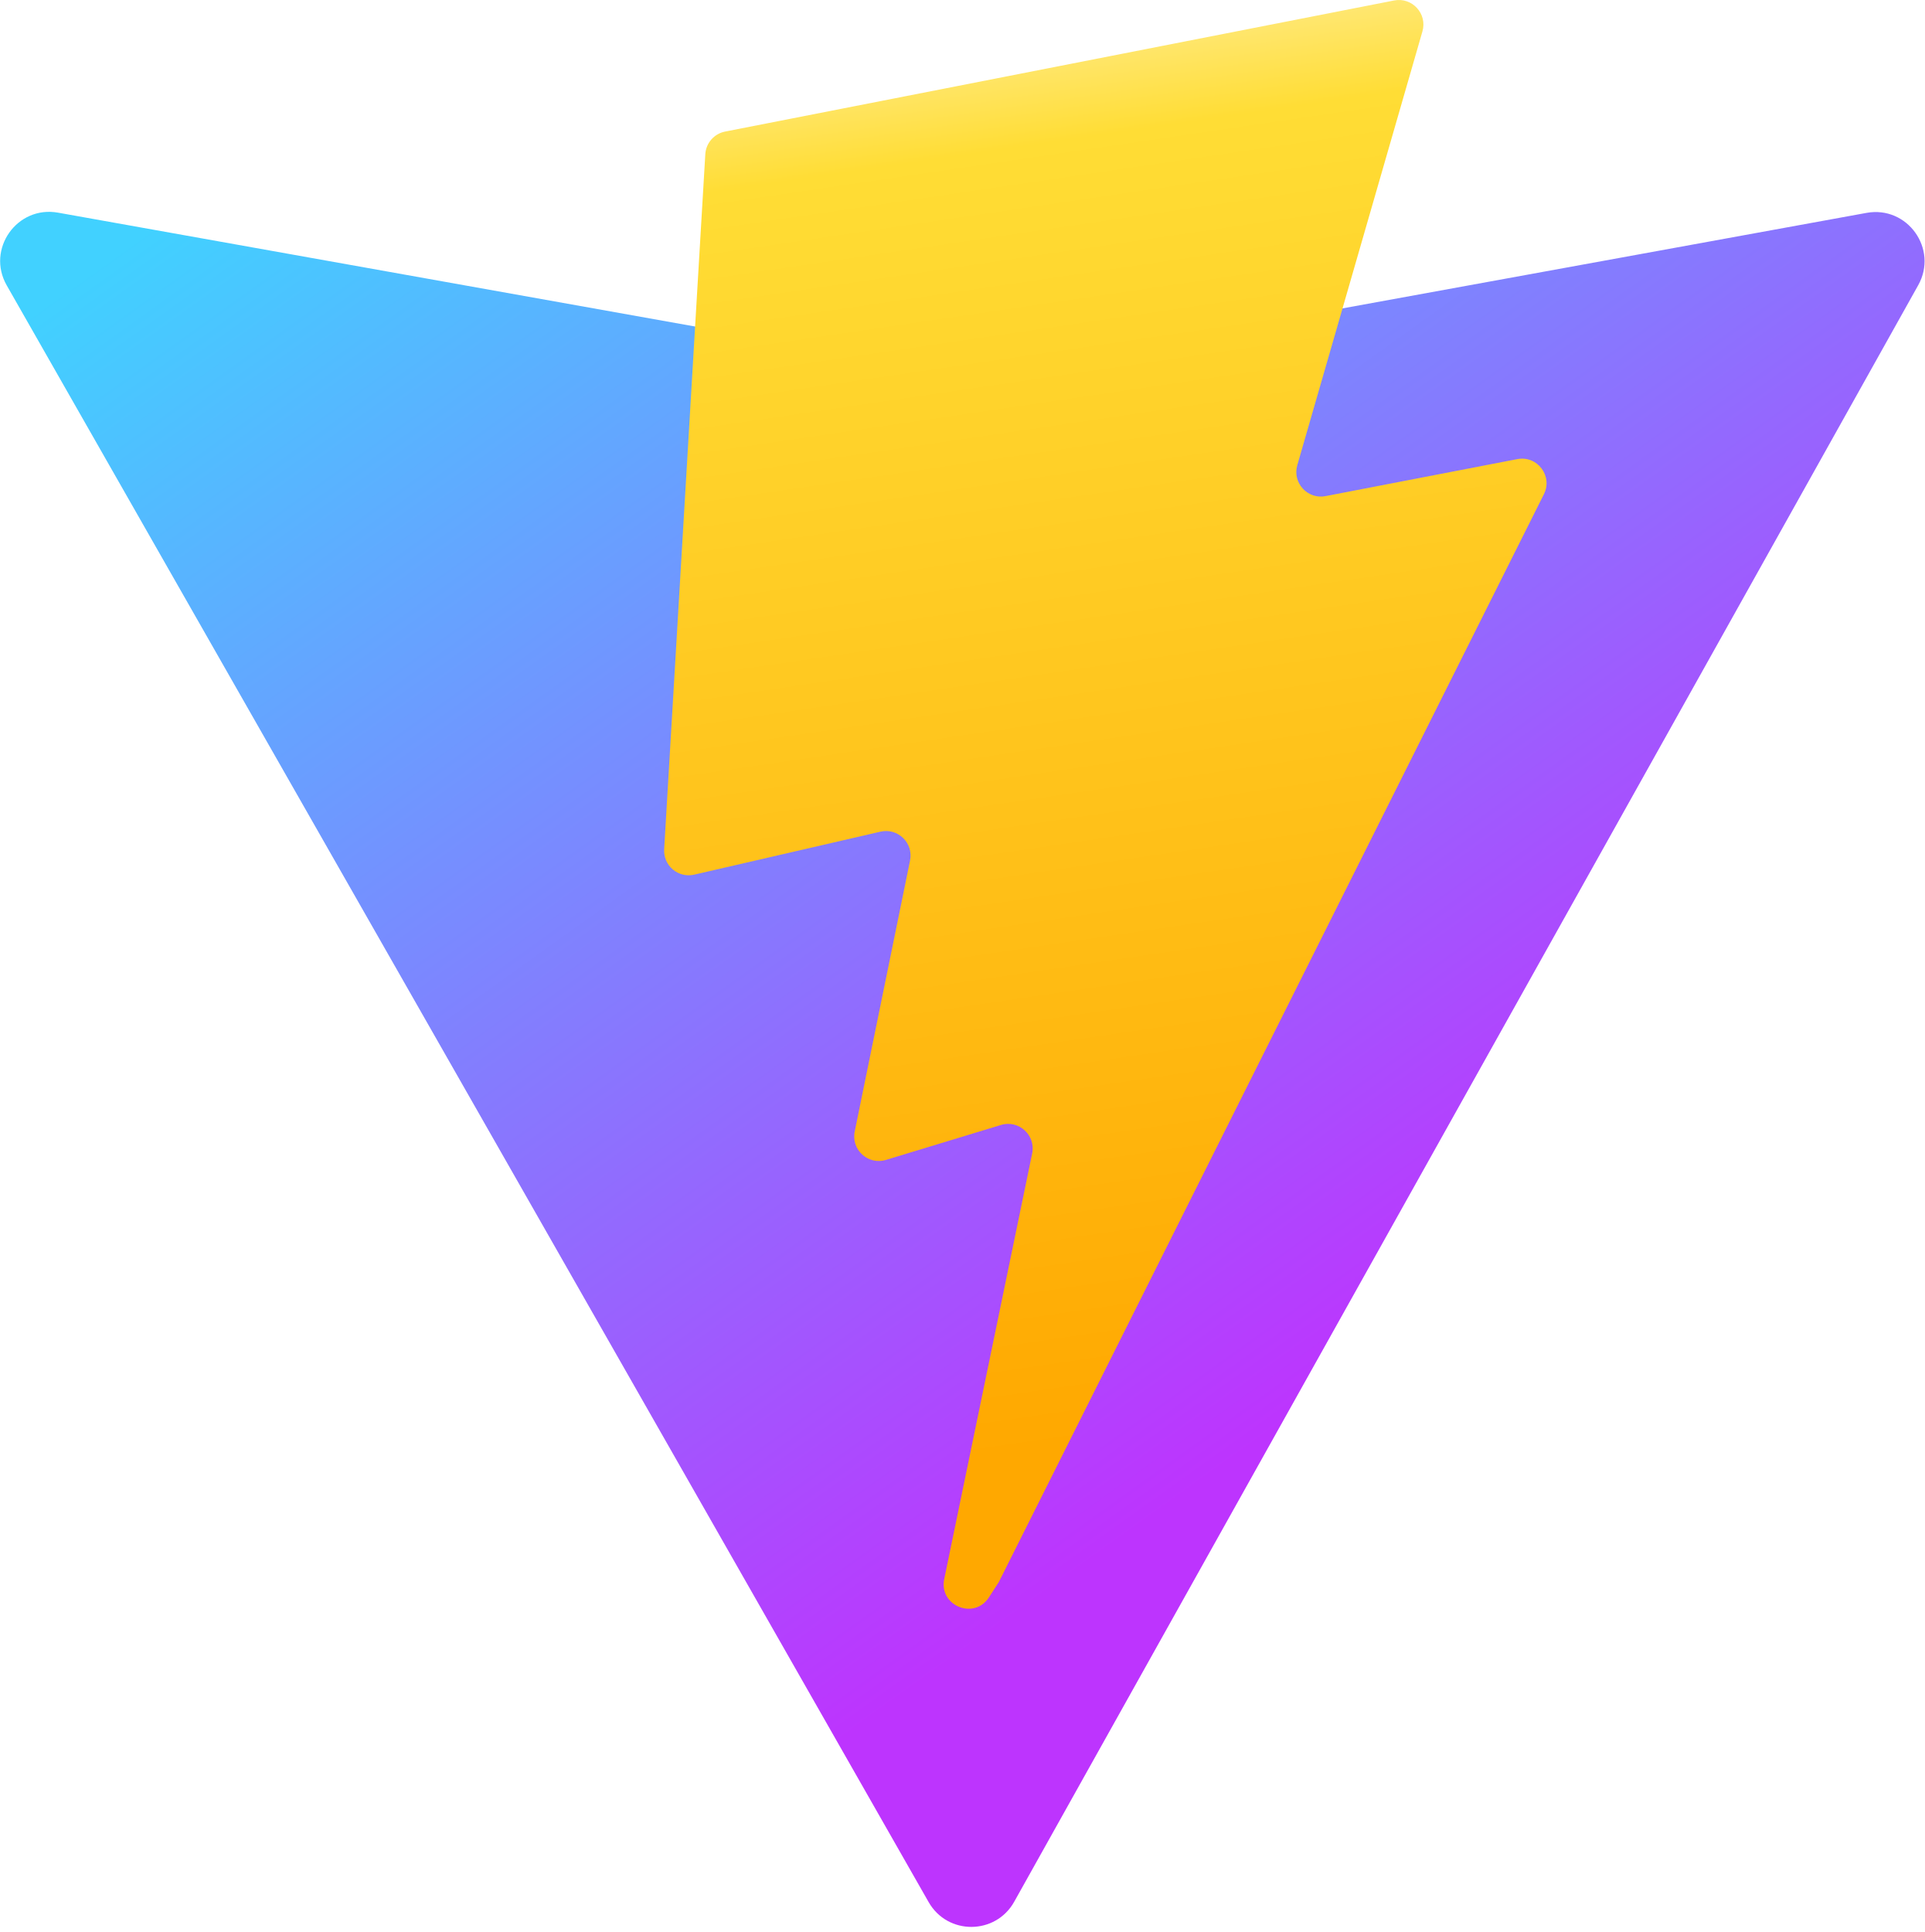
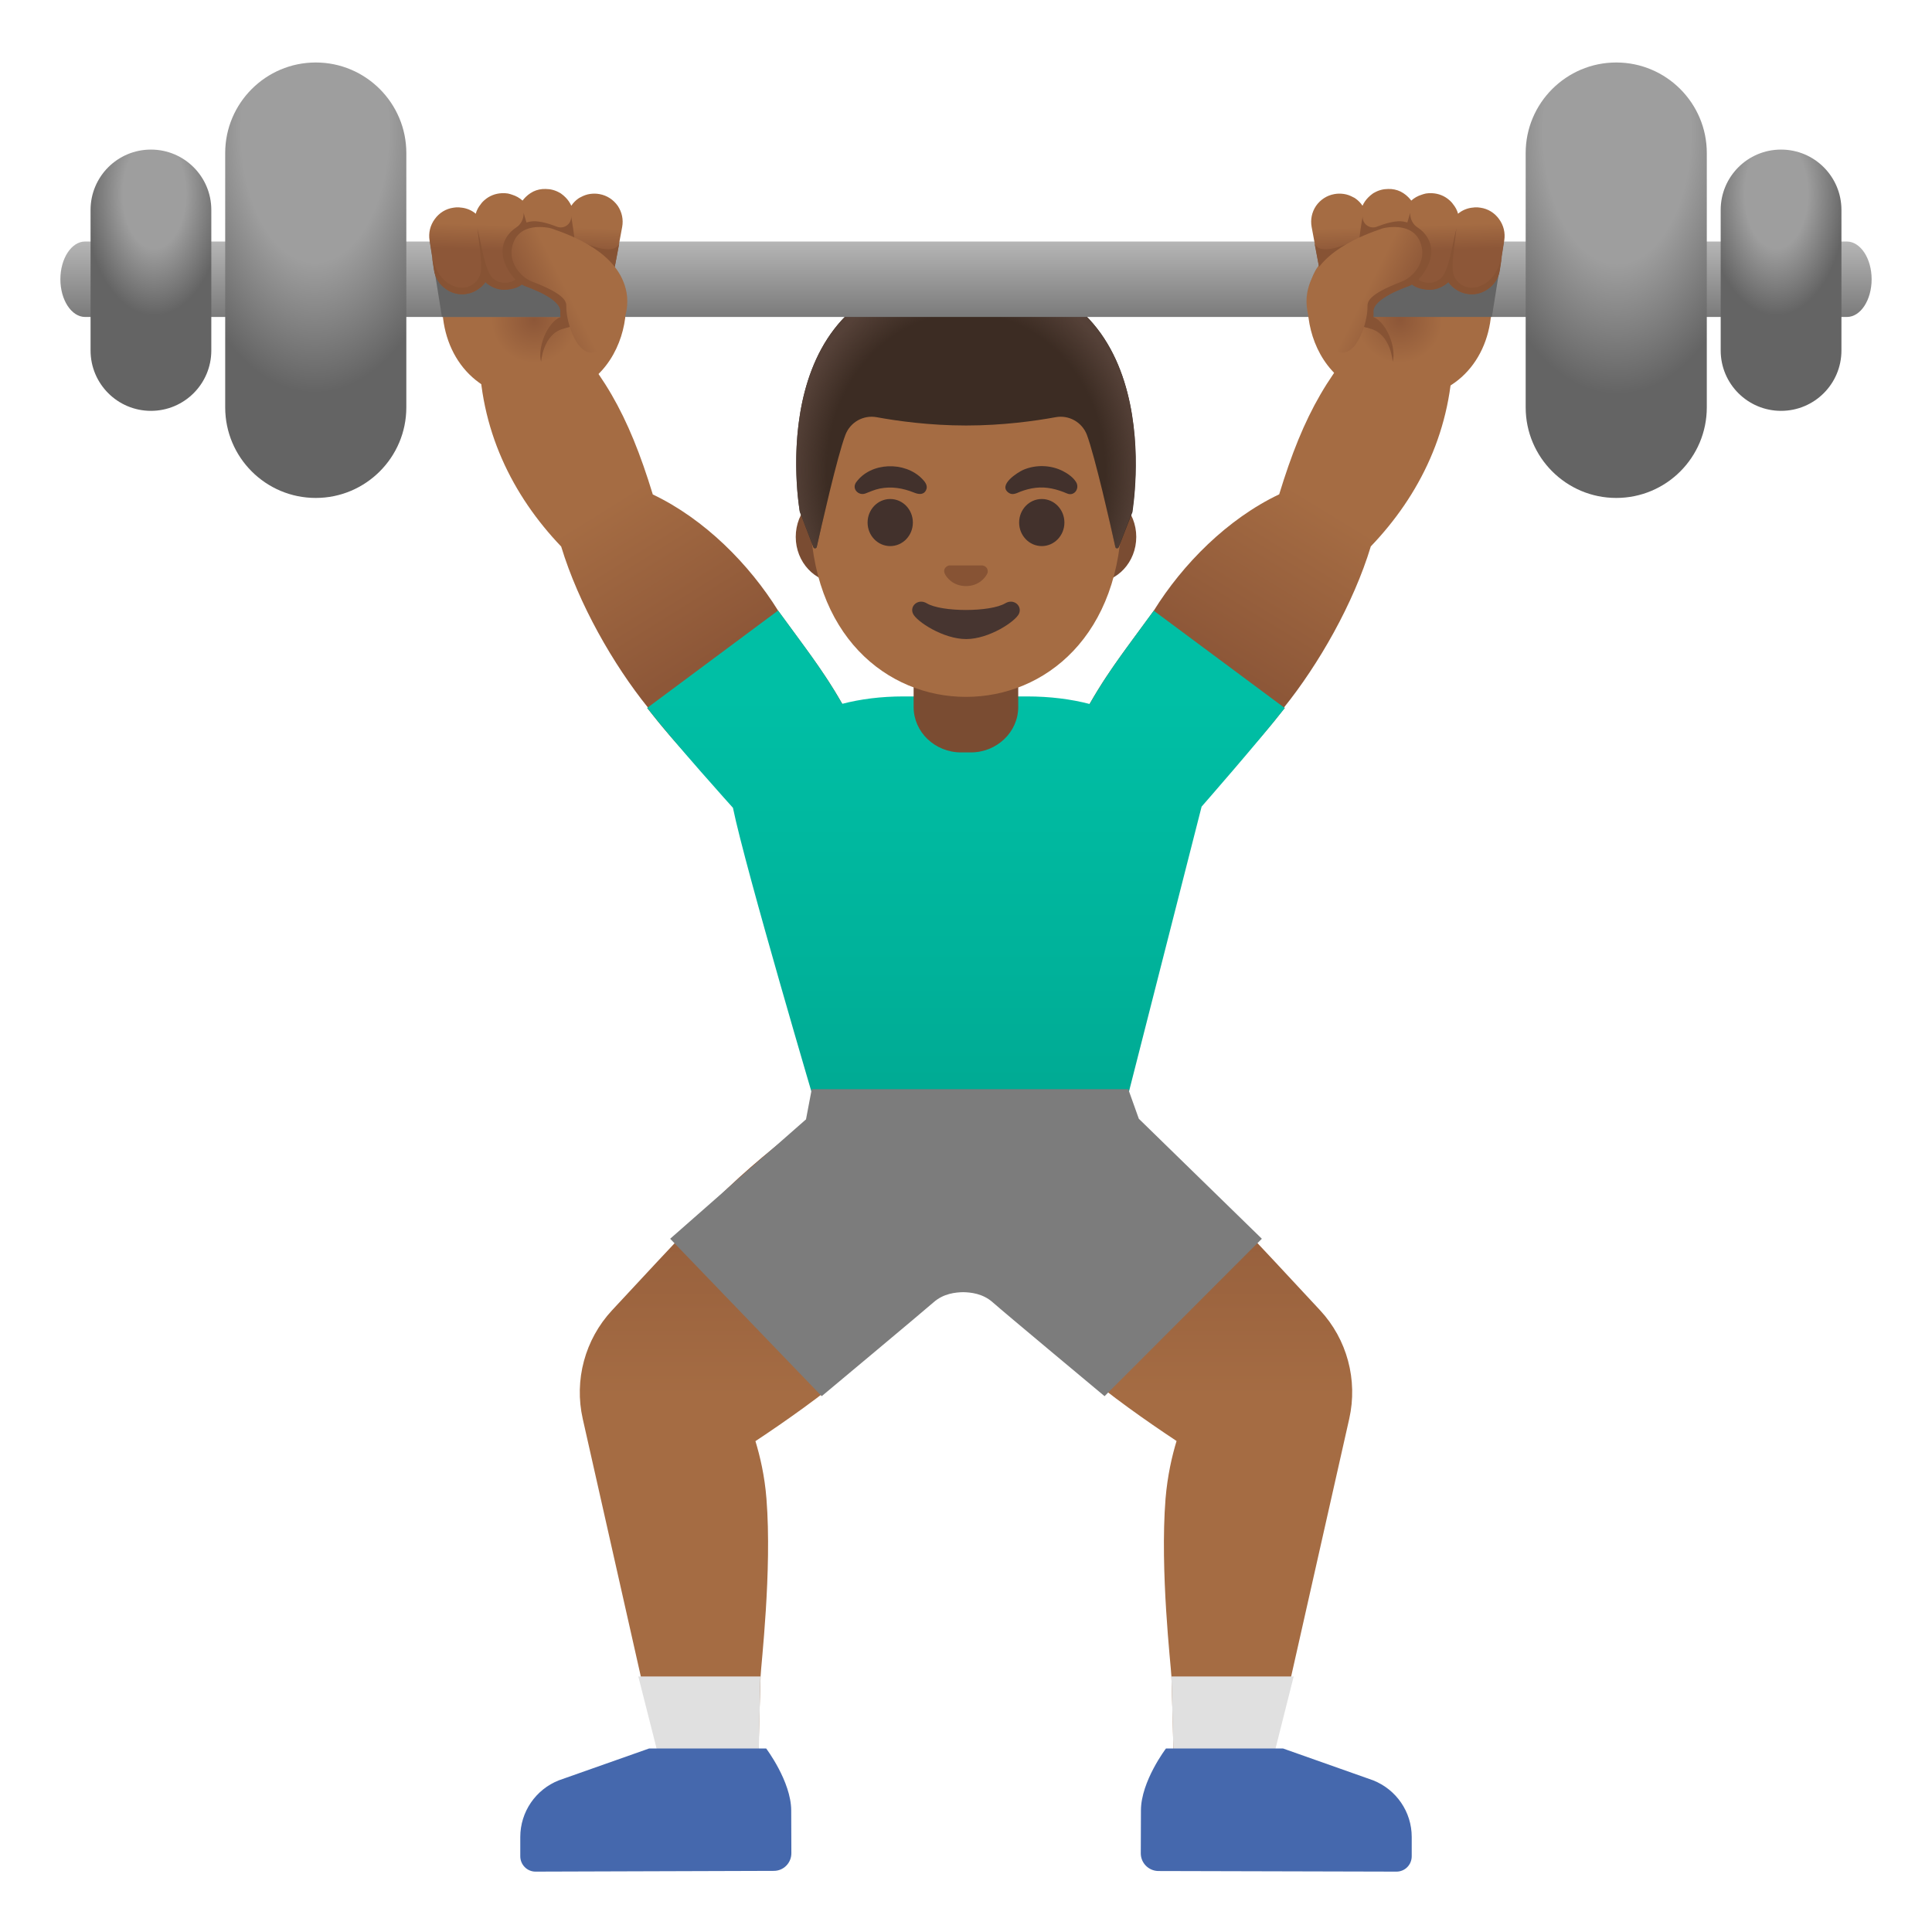
- <svg xmlns="http://www.w3.org/2000/svg" aria-hidden="true" role="img" class="iconify iconify--logos" width="31.88" height="32" preserveAspectRatio="xMidYMid meet" viewBox="0 0 256 257">
-   <defs>
-     <linearGradient id="IconifyId1813088fe1fbc01fb466" x1="-.828%" x2="57.636%" y1="7.652%" y2="78.411%">
-       <stop offset="0%" stop-color="#41D1FF" />
-       <stop offset="100%" stop-color="#BD34FE" />
-     </linearGradient>
-     <linearGradient id="IconifyId1813088fe1fbc01fb467" x1="43.376%" x2="50.316%" y1="2.242%" y2="89.03%">
-       <stop offset="0%" stop-color="#FFEA83" />
-       <stop offset="8.333%" stop-color="#FFDD35" />
-       <stop offset="100%" stop-color="#FFA800" />
-     </linearGradient>
-   </defs>
-   <path fill="url(#IconifyId1813088fe1fbc01fb466)" d="M255.153 37.938L134.897 252.976c-2.483 4.44-8.862 4.466-11.382.048L.875 37.958c-2.746-4.814 1.371-10.646 6.827-9.67l120.385 21.517a6.537 6.537 0 0 0 2.322-.004l117.867-21.483c5.438-.991 9.574 4.796 6.877 9.62Z" />
-   <path fill="url(#IconifyId1813088fe1fbc01fb467)" d="M185.432.063L96.44 17.501a3.268 3.268 0 0 0-2.634 3.014l-5.474 92.456a3.268 3.268 0 0 0 3.997 3.378l24.777-5.718c2.318-.535 4.413 1.507 3.936 3.838l-7.361 36.047c-.495 2.426 1.782 4.5 4.151 3.78l15.304-4.649c2.372-.72 4.652 1.36 4.15 3.788l-11.698 56.621c-.732 3.542 3.979 5.473 5.943 2.437l1.313-2.028l72.516-144.72c1.215-2.423-.88-5.186-3.54-4.672l-25.505 4.922c-2.396.462-4.435-1.77-3.759-4.114l16.646-57.705c.677-2.35-1.37-4.583-3.769-4.113Z" />
+ <svg xmlns="http://www.w3.org/2000/svg" width="800px" height="800px" viewBox="0 0 128 128" aria-hidden="true" role="img" class="iconify iconify--noto" preserveAspectRatio="xMidYMid meet">
+   <linearGradient id="IconifyId17ecdb2904d178eab12100" gradientUnits="userSpaceOnUse" x1="77.018" y1="71.379" x2="77.018" y2="109.706" gradientTransform="translate(0 2)">
+     <stop offset="0" stop-color="#8d5738">
+ 
+ </stop>
+     <stop offset=".5" stop-color="#a56c43">
+ 
+ </stop>
+   </linearGradient>
+   <path d="M87.45 86.8c-1.78-1.92-4.11-4.42-6.15-6.58c-3.96-4.17-8.8-7.29-8.8-7.29l-8.05 8.64s3.13 5.76 7.12 9.19c1.95 1.68 4.39 3.39 6.38 4.71c-.3.99-.6 2.28-.73 3.82c-.38 4.78.36 11.08.39 11.78c.12 3.66.16 6.37.16 6.37l6.34-.02L89.39 94c.58-2.57-.14-5.27-1.94-7.2z" fill="url(#IconifyId17ecdb2904d178eab12100)">
+ 
+ </path>
+   <linearGradient id="IconifyId17ecdb2904d178eab12101" gradientUnits="userSpaceOnUse" x1="50.982" y1="71.379" x2="50.982" y2="109.706" gradientTransform="translate(0 2)">
+     <stop offset="0" stop-color="#8d5738">
+ 
+ </stop>
+     <stop offset=".5" stop-color="#a56c43">
+ 
+ </stop>
+   </linearGradient>
+   <path d="M55.49 72.93s-4.84 3.12-8.79 7.3c-2.04 2.16-4.37 4.66-6.15 6.58a7.983 7.983 0 0 0-1.94 7.2l5.28 23.42l6.34.02s.04-2.71.16-6.37c.02-.7.77-7 .39-11.78c-.12-1.54-.43-2.83-.73-3.82c1.99-1.32 4.43-3.03 6.38-4.71c3.99-3.43 7.12-9.19 7.12-9.19l-8.06-8.65z" fill="url(#IconifyId17ecdb2904d178eab12101)">
+ 
+ </path>
+   <path fill="#e0e0e0" d="M42.29 111.07l1.61 6.35l6.34.02l.14-6.37z">
+ 
+ </path>
+   <path d="M52.42 119.94c-.01-1.92-1.66-4.1-1.66-4.1h-7.75l-5.98 2.11a4.036 4.036 0 0 0-2.56 3.75v1.28c0 .56.45 1.02 1.01 1.02l15.79-.05c.64 0 1.16-.52 1.16-1.17l-.01-2.84z" fill="#4568ad">
+ 
+ </path>
+   <path fill="#e0e0e0" d="M77.61 111.07l.17 6.37l6.33-.02l1.6-6.35z">
+ 
+ </path>
+   <path d="M90.97 117.95L85 115.84h-7.75s-1.66 2.18-1.66 4.11l-.01 2.84c0 .64.52 1.16 1.16 1.17l15.78.04c.56 0 1.01-.45 1.01-1.02v-1.28c0-1.66-1.02-3.14-2.56-3.75z" fill="#4568ad">
+ 
+ </path>
+   <linearGradient id="IconifyId17ecdb2904d178eab12102" gradientUnits="userSpaceOnUse" x1="80.671" y1="41.656" x2="93.508" y2="20.633" gradientTransform="translate(0 2)">
+     <stop offset="0" stop-color="#8d5738">
+ 
+ </stop>
+     <stop offset=".5" stop-color="#a56c43">
+ 
+ </stop>
+   </linearGradient>
+   <path d="M96.26 23.12l-4.54-2.29c-3.63 3.56-5.35 6.61-6.97 11.92c-3.43 1.63-6.39 4.62-8.31 7.71c-2.04 2.81-3.32 4.37-4.79 7.16c-1.11 2.12-.31 4.48 1.7 5.95c.95.7 1.72 1 2.47 1c.84 0 1.64-.39 2.62-1.05c2.07-1.18 4.88-4.3 6.68-6.62l-.05-.03c2.29-2.85 4.6-6.87 5.75-10.67c3.22-3.36 5.44-7.77 5.44-13.08z" fill="url(#IconifyId17ecdb2904d178eab12102)">
+ 
+ </path>
+   <linearGradient id="IconifyId17ecdb2904d178eab12103" gradientUnits="userSpaceOnUse" x1="47.197" y1="41.477" x2="34.267" y2="20.733" gradientTransform="translate(0 2)">
+     <stop offset="0" stop-color="#8d5738">
+ 
+ </stop>
+     <stop offset=".5" stop-color="#a56c43">
+ 
+ </stop>
+   </linearGradient>
+   <path d="M56.35 47.63c-1.47-2.79-2.75-4.35-4.79-7.16c-1.92-3.09-4.88-6.08-8.31-7.71c-1.63-5.33-3.35-8.37-6.98-11.93l-4.53 2.3c0 5.31 2.22 9.71 5.44 13.08c1.15 3.79 3.45 7.82 5.75 10.67l-.05.03c1.8 2.32 4.61 5.44 6.68 6.62c.98.66 1.78 1.05 2.62 1.05c.75 0 1.52-.31 2.47-1c2-1.47 2.81-3.84 1.7-5.95z" fill="url(#IconifyId17ecdb2904d178eab12103)">
+ 
+ </path>
+   <linearGradient id="IconifyId17ecdb2904d178eab12104" gradientUnits="userSpaceOnUse" x1="64" y1="44.123" x2="64" y2="69.62" gradientTransform="translate(0 2)">
+     <stop offset="0" stop-color="#00bfa5">
+ 
+ </stop>
+     <stop offset=".705" stop-color="#00b29a">
+ 
+ </stop>
+     <stop offset="1" stop-color="#00ab94">
+ 
+ </stop>
+   </linearGradient>
+   <path d="M76.44 40.46c-1.79 2.46-2.99 3.97-4.25 6.18c-1.23-.32-2.62-.5-4.16-.5h-8.17c-1.51 0-2.86.18-4.06.49c-1.26-2.21-2.46-3.72-4.25-6.18l-8.67 6.45c1.8 2.32 5.68 6.62 5.68 6.62c.83 4.06 5.61 20.2 5.61 20.2h20.27l5.17-20.28s3.75-4.28 5.51-6.53l-8.68-6.45z" fill="url(#IconifyId17ecdb2904d178eab12104)">
+ 
+ </path>
+   <path d="M60.53 46.84c0 1.66 1.41 3.01 3.15 3.01h.63c1.74 0 3.15-1.35 3.15-3.01v-3.67h-6.93v3.67z" fill="#7a4c32">
+ 
+ </path>
+   <path d="M55.54 38.6c-1.55 0-2.82-1.36-2.82-3.03s1.26-3.03 2.82-3.03h16.92c1.55 0 2.82 1.36 2.82 3.03s-1.26 3.03-2.82 3.03H55.54z" fill="#7a4c32">
+ 
+ </path>
+   <path d="M64 19.95c-5.36 0-10.32 5.73-10.32 13.97c0 8.2 5.11 12.25 10.32 12.25s10.32-4.05 10.32-12.25c0-8.24-4.96-13.97-10.32-13.97z" fill="#a56c43">
+ 
+ </path>
+   <path d="M65.19 37.49l-.1-.03H62.9c-.03 0-.07.01-.1.03c-.2.08-.31.29-.21.51c.09.22.53.83 1.41.83c.88 0 1.31-.61 1.41-.83a.38.38 0 0 0-.22-.51z" fill="#875334">
+ 
+ </path>
+   <path d="M66.6 39.97c-.99.59-4.22.59-5.2 0c-.57-.34-1.15.18-.91.69c.23.51 2 1.68 3.52 1.68s3.27-1.17 3.5-1.68s-.34-1.03-.91-.69z" fill="#473530">
+ 
+ </path>
+   <g fill="#42312c">
+     <ellipse cx="58.98" cy="34.62" rx="1.5" ry="1.56">
+ 
+ </ellipse>
+     <ellipse cx="69.02" cy="34.62" rx="1.5" ry="1.56">
+ 
+ </ellipse>
+   </g>
+   <g fill="#42312c">
+     <path d="M56.71 31.97c.97-1.37 3.24-1.42 4.38-.25c.2.2.41.47.26.76c-.17.33-.5.27-.78.16c-.74-.3-1.5-.43-2.29-.27c-.34.07-.64.21-.96.33c-.45.15-.89-.31-.61-.73z">
+ 
+ </path>
+     <path d="M70.71 32.7c-.68-.29-1.36-.47-2.11-.38c-.34.04-.67.13-.99.25c-.25.1-.52.26-.78.08c-.74-.51.58-1.35.96-1.52c.84-.36 1.84-.33 2.65.09c.32.17.67.41.86.73c.24.41-.12.94-.59.75z">
+ 
+ </path>
+   </g>
+   <path d="M64 18.04h-.01c-13.83.07-11 15.87-11 15.87s.62 1.63.9 2.35c.04.1.19.09.22-.02c.3-1.32 1.36-6.01 1.9-7.43a1.86 1.86 0 0 1 2.07-1.17c1.36.25 3.51.55 5.9.55h.06c2.38 0 4.54-.3 5.9-.55c.88-.16 1.75.33 2.07 1.17c.53 1.42 1.59 6.08 1.89 7.42c.02.11.18.12.22.02l.91-2.33c-.03 0 2.81-15.8-11.03-15.88z" fill="#3c2c23">
+ 
+ </path>
+   <radialGradient id="IconifyId17ecdb2904d178eab12105" cx="64" cy="29.27" r="11.597" gradientTransform="matrix(1 0 0 1.1282 0 -1.867)" gradientUnits="userSpaceOnUse">
+     <stop offset=".794" stop-color="#554138" stop-opacity="0">
+ 
+ </stop>
+     <stop offset="1" stop-color="#554138">
+ 
+ </stop>
+   </radialGradient>
+   <path d="M75 33.92s2.83-15.8-11-15.87h-.01h-.01c-.22 0-.43.01-.63.01c-.41.02-.81.05-1.19.09h-.01c-.03 0-.05.01-.08.01c-11.65 1.47-9.08 15.75-9.08 15.75l.91 2.34c.04.1.19.09.21-.01c.3-1.33 1.36-6 1.89-7.42a1.86 1.86 0 0 1 2.07-1.17c1.36.25 3.51.55 5.9.55h.06c2.38 0 4.54-.3 5.9-.55c.88-.16 1.75.33 2.07 1.17c.54 1.42 1.6 6.12 1.89 7.43c.02.11.17.12.21.02c.28-.72.9-2.35.9-2.35z" fill="url(#IconifyId17ecdb2904d178eab12105)">
+ 
+ </path>
+   <radialGradient id="IconifyId17ecdb2904d178eab12106" cx="35.39" cy="19.198" r="5.677" gradientTransform="translate(0 2)" gradientUnits="userSpaceOnUse">
+     <stop offset="0" stop-color="#8d5738">
+ 
+ </stop>
+     <stop offset=".5" stop-color="#a56c43">
+ 
+ </stop>
+   </radialGradient>
+   <path d="M40.26 17.16c-.9-.53-5.17-1.2-8.12-1.2c-1.62 0-2.83.21-2.83.76l-.01 3.43c-.01 3.45 2.24 6.27 5.96 6.28h.01c6.74 0 7.27-7.94 4.99-9.27z" fill="url(#IconifyId17ecdb2904d178eab12106)">
+ 
+ </path>
+   <path d="M40.02 20.82c-.04.13-.39.26-.77.36h-.01c-.44.11-.96.33-1.93.6c-1.35.38-1.46 2.19-1.46 2.19c-.25-.94.39-2.59 1.28-2.97v-.01c.42-.2.89-.31 1.39-.39c.08-.01.28-.02.53-.01h.01c.45.01 1.01.07.96.23z" fill="#875334">
+ 
+ </path>
+   <linearGradient id="IconifyId17ecdb2904d178eab12107" gradientUnits="userSpaceOnUse" x1="64" y1="13.379" x2="64" y2="19.437" gradientTransform="translate(0 2)">
+     <stop offset="0" stop-color="#bdbdbd">
+ 
+ </stop>
+     <stop offset="1" stop-color="#757575">
+ 
+ </stop>
+   </linearGradient>
+   <path d="M124 18.5c0 1.38-.73 2.5-1.64 2.5H5.64C4.74 21 4 19.88 4 18.5S4.74 16 5.64 16h116.71c.91 0 1.65 1.12 1.65 2.5z" fill="url(#IconifyId17ecdb2904d178eab12107)">
+ 
+ </path>
+   <radialGradient id="IconifyId17ecdb2904d178eab12108" cx="-102.258" cy="115.861" r="24.348" gradientTransform="matrix(0 .9016 .507 0 -37.874 100.877)" gradientUnits="userSpaceOnUse">
+     <stop offset=".396" stop-color="#9e9e9e">
+ 
+ </stop>
+     <stop offset=".79" stop-color="#646464">
+ 
+ </stop>
+   </radialGradient>
+   <path d="M20.92 32.99c3.31 0 6-2.69 6-6V10.14c0-3.31-2.69-6-6-6s-6 2.69-6 6v16.85c0 3.31 2.68 6 6 6z" fill="url(#IconifyId17ecdb2904d178eab12108)">
+ 
+ </path>
+   <radialGradient id="IconifyId17ecdb2904d178eab12109" cx="-1251.918" cy="123.75" r="24.348" gradientTransform="matrix(0 .9016 -.507 0 169.876 1137.497)" gradientUnits="userSpaceOnUse">
+     <stop offset=".396" stop-color="#9e9e9e">
+ 
+ </stop>
+     <stop offset=".79" stop-color="#646464">
+ 
+ </stop>
+   </radialGradient>
+   <path d="M107.08 32.99c-3.31 0-6-2.69-6-6V10.14c0-3.31 2.69-6 6-6s6 2.69 6 6v16.85c0 3.31-2.68 6-6 6z" fill="url(#IconifyId17ecdb2904d178eab12109)">
+ 
+ </path>
+   <radialGradient id="IconifyId17ecdb2904d178eab12110" cx="-172.46" cy="114.075" r="3.543" gradientTransform="matrix(1.3333 0 0 -2.3062 240.163 275.933)" gradientUnits="userSpaceOnUse">
+     <stop offset=".441" stop-color="#9e9e9e">
+ 
+ </stop>
+     <stop offset=".985" stop-color="#646464">
+ 
+ </stop>
+   </radialGradient>
+   <path d="M10 27.22c2.21 0 4-1.79 4-4v-9.31c0-2.21-1.79-4-4-4s-4 1.79-4 4v9.31c0 2.21 1.79 4 4 4z" fill="url(#IconifyId17ecdb2904d178eab12110)">
+ 
+ </path>
+   <radialGradient id="IconifyId17ecdb2904d178eab12111" cx="-1204.1" cy="114.075" r="3.543" gradientTransform="matrix(-1.3333 0 0 -2.3062 -1487.734 275.933)" gradientUnits="userSpaceOnUse">
+     <stop offset=".441" stop-color="#9e9e9e">
+ 
+ </stop>
+     <stop offset=".985" stop-color="#646464">
+ 
+ </stop>
+   </radialGradient>
+   <path d="M118 27.22c-2.21 0-4-1.79-4-4v-9.31c0-2.21 1.79-4 4-4s4 1.79 4 4v9.31c0 2.21-1.79 4-4 4z" fill="url(#IconifyId17ecdb2904d178eab12111)">
+ 
+ </path>
+   <path fill="#646464" d="M38.61 21h-9.33l-.8-5h10.13z">
+ 
+ </path>
+   <linearGradient id="IconifyId17ecdb2904d178eab12112" gradientUnits="userSpaceOnUse" x1="34.798" y1="14.626" x2="34.903" y2="11.312" gradientTransform="translate(0 2)">
+     <stop offset="0" stop-color="#8d5738">
+ 
+ </stop>
+     <stop offset=".5" stop-color="#a56c43">
+ 
+ </stop>
+   </linearGradient>
+   <path d="M41.22 15.04l-.29 1.55l-.06.34l-.14.75l-.08.44a1.88 1.88 0 0 1-2.18 1.5c-.46-.08-.85-.32-1.12-.68c-.33.3-.76.47-1.23.47c-.28 0-1.16-.39-1.31-.54a.689.689 0 0 1-.11-.13c-.04.03-.08.07-.12.1c-.02.01-.59.35-1.17.34c-.54-.01-1.08-.34-1.24-.5c-.16.23-.38.43-.64.57c-.18.11-.38.18-.6.21c-.1.02-.2.03-.3.03c-.4 0-.79-.13-1.11-.37c-.42-.3-.69-.74-.76-1.24l-.13-.85v-.01l-.17-1.09c-.08-.5.04-1 .34-1.41c.3-.42.74-.69 1.24-.76c.12-.02.24-.03.36-.02c.03 0 .07 0 .1.01c.32.02.64.13.92.33c.04.03.07.06.1.08c.06-.23.18-.45.33-.63c.04-.06.08-.11.13-.16c.06-.07.11-.1.13-.12c.01 0 .01-.01.01-.01c.3-.26.69-.42 1.12-.44c.14-.01.28 0 .41.02c.1.02.19.05.28.08c.26.08.49.21.69.39c.06-.08.13-.16.2-.23c.1-.1.21-.19.32-.26c.06-.04.13-.07.19-.11c.25-.12.53-.18.82-.17c.32 0 .63.08.91.24c.05.02.09.05.13.08c.1.07.19.15.28.24c.16.16.29.35.38.55c.12-.18.28-.35.47-.48c.04-.03.09-.06.14-.08c.2-.11.41-.19.63-.22c.21-.03.42-.03.63.01c.5.09.92.37 1.21.78c.28.42.38.91.29 1.4z" fill="url(#IconifyId17ecdb2904d178eab12112)">
+ 
+ </path>
+   <path d="M75.45 74.12l-.7-1.96H53.78l-.38 2l-9 7.91L54.44 92.5s6.79-5.67 7.4-6.21c.67-.6 1.48-.67 1.97-.68c.49.01 1.3.08 1.97.68c.61.55 7.4 6.21 7.4 6.21L83.6 82.07l-8.15-7.95z" fill="#7c7c7c">
+ 
+ </path>
+   <path d="M41.03 16.12c-.35.9-2.25.04-2.97-.33c-.11-.88-.22-1.46-.22-1.46v.01c.03.5-.47.86-.94.68c-.53-.21-1.14-.38-1.58-.36c-.17.01-.31.04-.44.08c-.12-.39-.19-.65-.19-.65v.11c-.02.34-.18.66-.46.85c-1.09.71-1.37 2.05-.08 3.48c-.44.3-1.13.28-1.52-.12c-.5-.5-.71-2.09-1-3.27c.09.84.34 2.34.22 2.92c-.15.7-.85 1.14-1.55.97c-.61-.15-1.33-.64-1.68-1.99l.13.85c.07.5.34.94.76 1.24c.32.24.71.37 1.11.37c.1 0 .2-.01.3-.03c.19-.03.36-.09.52-.17c.01-.01.03-.01.04-.02c.01-.01.03-.01.04-.02c.42-.23.63-.55.64-.57c.05.08.57.51 1.2.51c.87 0 1.21-.35 1.21-.35c.08.05.16.09.24.12c.06.02 2.4.81 2.31 1.7c-.01.11 0 .22.01.33v.05c.03.26.09.51.18.74l.01-.01c.24-.19.82-.03.87-.37c.19-1.29.14-2.83.02-4.15l2.52.42l.3-1.56z" fill="#875334">
+ 
+ </path>
+   <linearGradient id="IconifyId17ecdb2904d178eab12113" gradientUnits="userSpaceOnUse" x1="35.008" y1="18.332" x2="40.307" y2="15.679" gradientTransform="translate(0 2)">
+     <stop offset="0" stop-color="#8d5738">
+ 
+ </stop>
+     <stop offset=".469" stop-color="#a56c43">
+ 
+ </stop>
+   </linearGradient>
+   <path d="M41.51 19.38c-.49-2.69-3.74-3.81-4.96-4.24c-.15-.05-2.38-.58-2.65 1.4c-.12.86.53 1.8 1.36 2.12c2.27.87 2.26 1.35 2.26 1.67c-.01.83.45 2.4 1.17 2.87c.15.1.32.16.48.16c.1 0 .2-.02.3-.06c1.41-.59 2.32-2.35 2.04-3.92z" fill="url(#IconifyId17ecdb2904d178eab12113)">
+ 
+ </path>
+   <radialGradient id="IconifyId17ecdb2904d178eab12114" cx="39.39" cy="19.198" r="5.677" gradientTransform="matrix(-1 0 0 1 132.12 2)" gradientUnits="userSpaceOnUse">
+     <stop offset="0" stop-color="#8d5738">
+ 
+ </stop>
+     <stop offset=".5" stop-color="#a56c43">
+ 
+ </stop>
+   </radialGradient>
+   <path d="M87.86 17.16c.9-.53 5.17-1.2 8.12-1.2c1.62 0 2.83.21 2.83.76l.01 3.43c.01 3.45-2.24 6.27-5.96 6.28h-.01c-6.74 0-7.28-7.94-4.99-9.27z" fill="url(#IconifyId17ecdb2904d178eab12114)">
+ 
+ </path>
+   <path d="M88.1 20.82c.04.13.39.26.77.36h.01c.44.11.96.33 1.93.6c1.35.38 1.46 2.19 1.46 2.19c.25-.94-.39-2.59-1.28-2.97v-.01c-.42-.2-.89-.31-1.39-.39c-.08-.01-.28-.02-.53-.01h-.01c-.45.01-1.01.07-.96.23z" fill="#875334">
+ 
+ </path>
+   <path fill="#646464" d="M89.51 16h10.13l-.8 5h-9.33z">
+ 
+ </path>
+   <linearGradient id="IconifyId17ecdb2904d178eab12115" gradientUnits="userSpaceOnUse" x1="38.798" y1="14.626" x2="38.903" y2="11.312" gradientTransform="matrix(-1 0 0 1 132.12 2)">
+     <stop offset="0" stop-color="#8d5738">
+ 
+ </stop>
+     <stop offset=".5" stop-color="#a56c43">
+ 
+ </stop>
+   </linearGradient>
+   <path d="M86.9 15.04l.29 1.55l.06.34l.14.75l.08.44a1.88 1.88 0 0 0 2.18 1.5c.46-.08.85-.32 1.12-.68c.33.3.76.47 1.23.47c.28 0 1.16-.39 1.31-.54c.04-.04.08-.08.11-.13c.04.03.08.07.12.1c.02.01.59.35 1.17.34c.54-.01 1.07-.34 1.24-.5c.16.23.38.43.64.57c.18.11.38.18.6.21c.1.02.2.03.3.03c.4 0 .79-.13 1.11-.37c.42-.3.69-.74.76-1.24l.13-.85v-.01l.17-1.09c.08-.5-.04-1-.34-1.41c-.3-.42-.74-.69-1.24-.76c-.12-.02-.24-.03-.36-.02c-.03 0-.07 0-.1.01c-.32.02-.64.13-.92.33c-.04.03-.07.06-.1.08c-.06-.23-.18-.45-.33-.63a1.01 1.01 0 0 0-.13-.16c-.06-.07-.11-.1-.13-.12c-.01 0-.01-.01-.01-.01c-.3-.26-.69-.42-1.12-.44c-.14-.01-.28 0-.41.02c-.1.02-.19.05-.28.08c-.26.08-.49.21-.69.39c-.06-.08-.13-.16-.2-.23c-.1-.1-.21-.19-.32-.26c-.06-.04-.13-.07-.19-.11c-.25-.12-.53-.18-.82-.17c-.32 0-.63.08-.91.24c-.05.02-.09.05-.13.08c-.1.07-.19.15-.28.24c-.16.16-.29.35-.38.55c-.12-.18-.28-.35-.47-.48a.638.638 0 0 0-.14-.08c-.2-.11-.41-.19-.63-.22c-.21-.03-.42-.03-.63.01c-.5.09-.92.37-1.21.78c-.28.42-.38.91-.29 1.4z" fill="url(#IconifyId17ecdb2904d178eab12115)">
+ 
+ </path>
+   <path d="M87.09 16.12c.35.9 2.25.04 2.97-.33c.11-.88.22-1.46.22-1.46v.01c-.03.5.47.86.94.68c.53-.21 1.14-.38 1.58-.36c.17.01.31.04.44.08c.12-.39.19-.65.19-.65v.11c.02.34.18.66.46.85c1.09.71 1.37 2.05.08 3.48c.44.3 1.13.28 1.52-.12c.5-.5.71-2.09 1-3.27c-.09.84-.34 2.34-.22 2.92c.14.7.85 1.14 1.55.97c.61-.15 1.33-.64 1.68-1.99l-.13.85c-.07.5-.34.94-.76 1.24c-.32.24-.71.37-1.11.37c-.1 0-.2-.01-.3-.03c-.19-.03-.36-.09-.52-.17c-.01-.01-.03-.01-.04-.02c-.01-.01-.03-.01-.04-.02a1.82 1.82 0 0 1-.64-.57c-.05.08-.57.51-1.2.51c-.87 0-1.21-.35-1.21-.35c-.08.05-.16.09-.24.12c-.07.02-2.39.81-2.31 1.7c.01.11 0 .22-.01.33v.05c-.03.26-.09.51-.18.74l-.01-.01c-.24-.19-.82-.03-.87-.37c-.19-1.29-.14-2.83-.02-4.15l-2.52.42l-.3-1.56z" fill="#875334">
+ 
+ </path>
+   <linearGradient id="IconifyId17ecdb2904d178eab12116" gradientUnits="userSpaceOnUse" x1="39.008" y1="18.332" x2="44.307" y2="15.679" gradientTransform="matrix(-1 0 0 1 132.12 2)">
+     <stop offset="0" stop-color="#8d5738">
+ 
+ </stop>
+     <stop offset=".469" stop-color="#a56c43">
+ 
+ </stop>
+   </linearGradient>
+   <path d="M86.61 19.38c.49-2.69 3.74-3.81 4.96-4.24c.15-.05 2.38-.58 2.65 1.4c.12.86-.53 1.8-1.36 2.12c-2.27.87-2.26 1.35-2.26 1.67c.01.83-.45 2.4-1.17 2.87c-.15.1-.32.16-.48.16c-.1 0-.2-.02-.3-.06c-1.41-.59-2.32-2.35-2.04-3.92z" fill="url(#IconifyId17ecdb2904d178eab12116)">
+ 
+ </path>
</svg>
